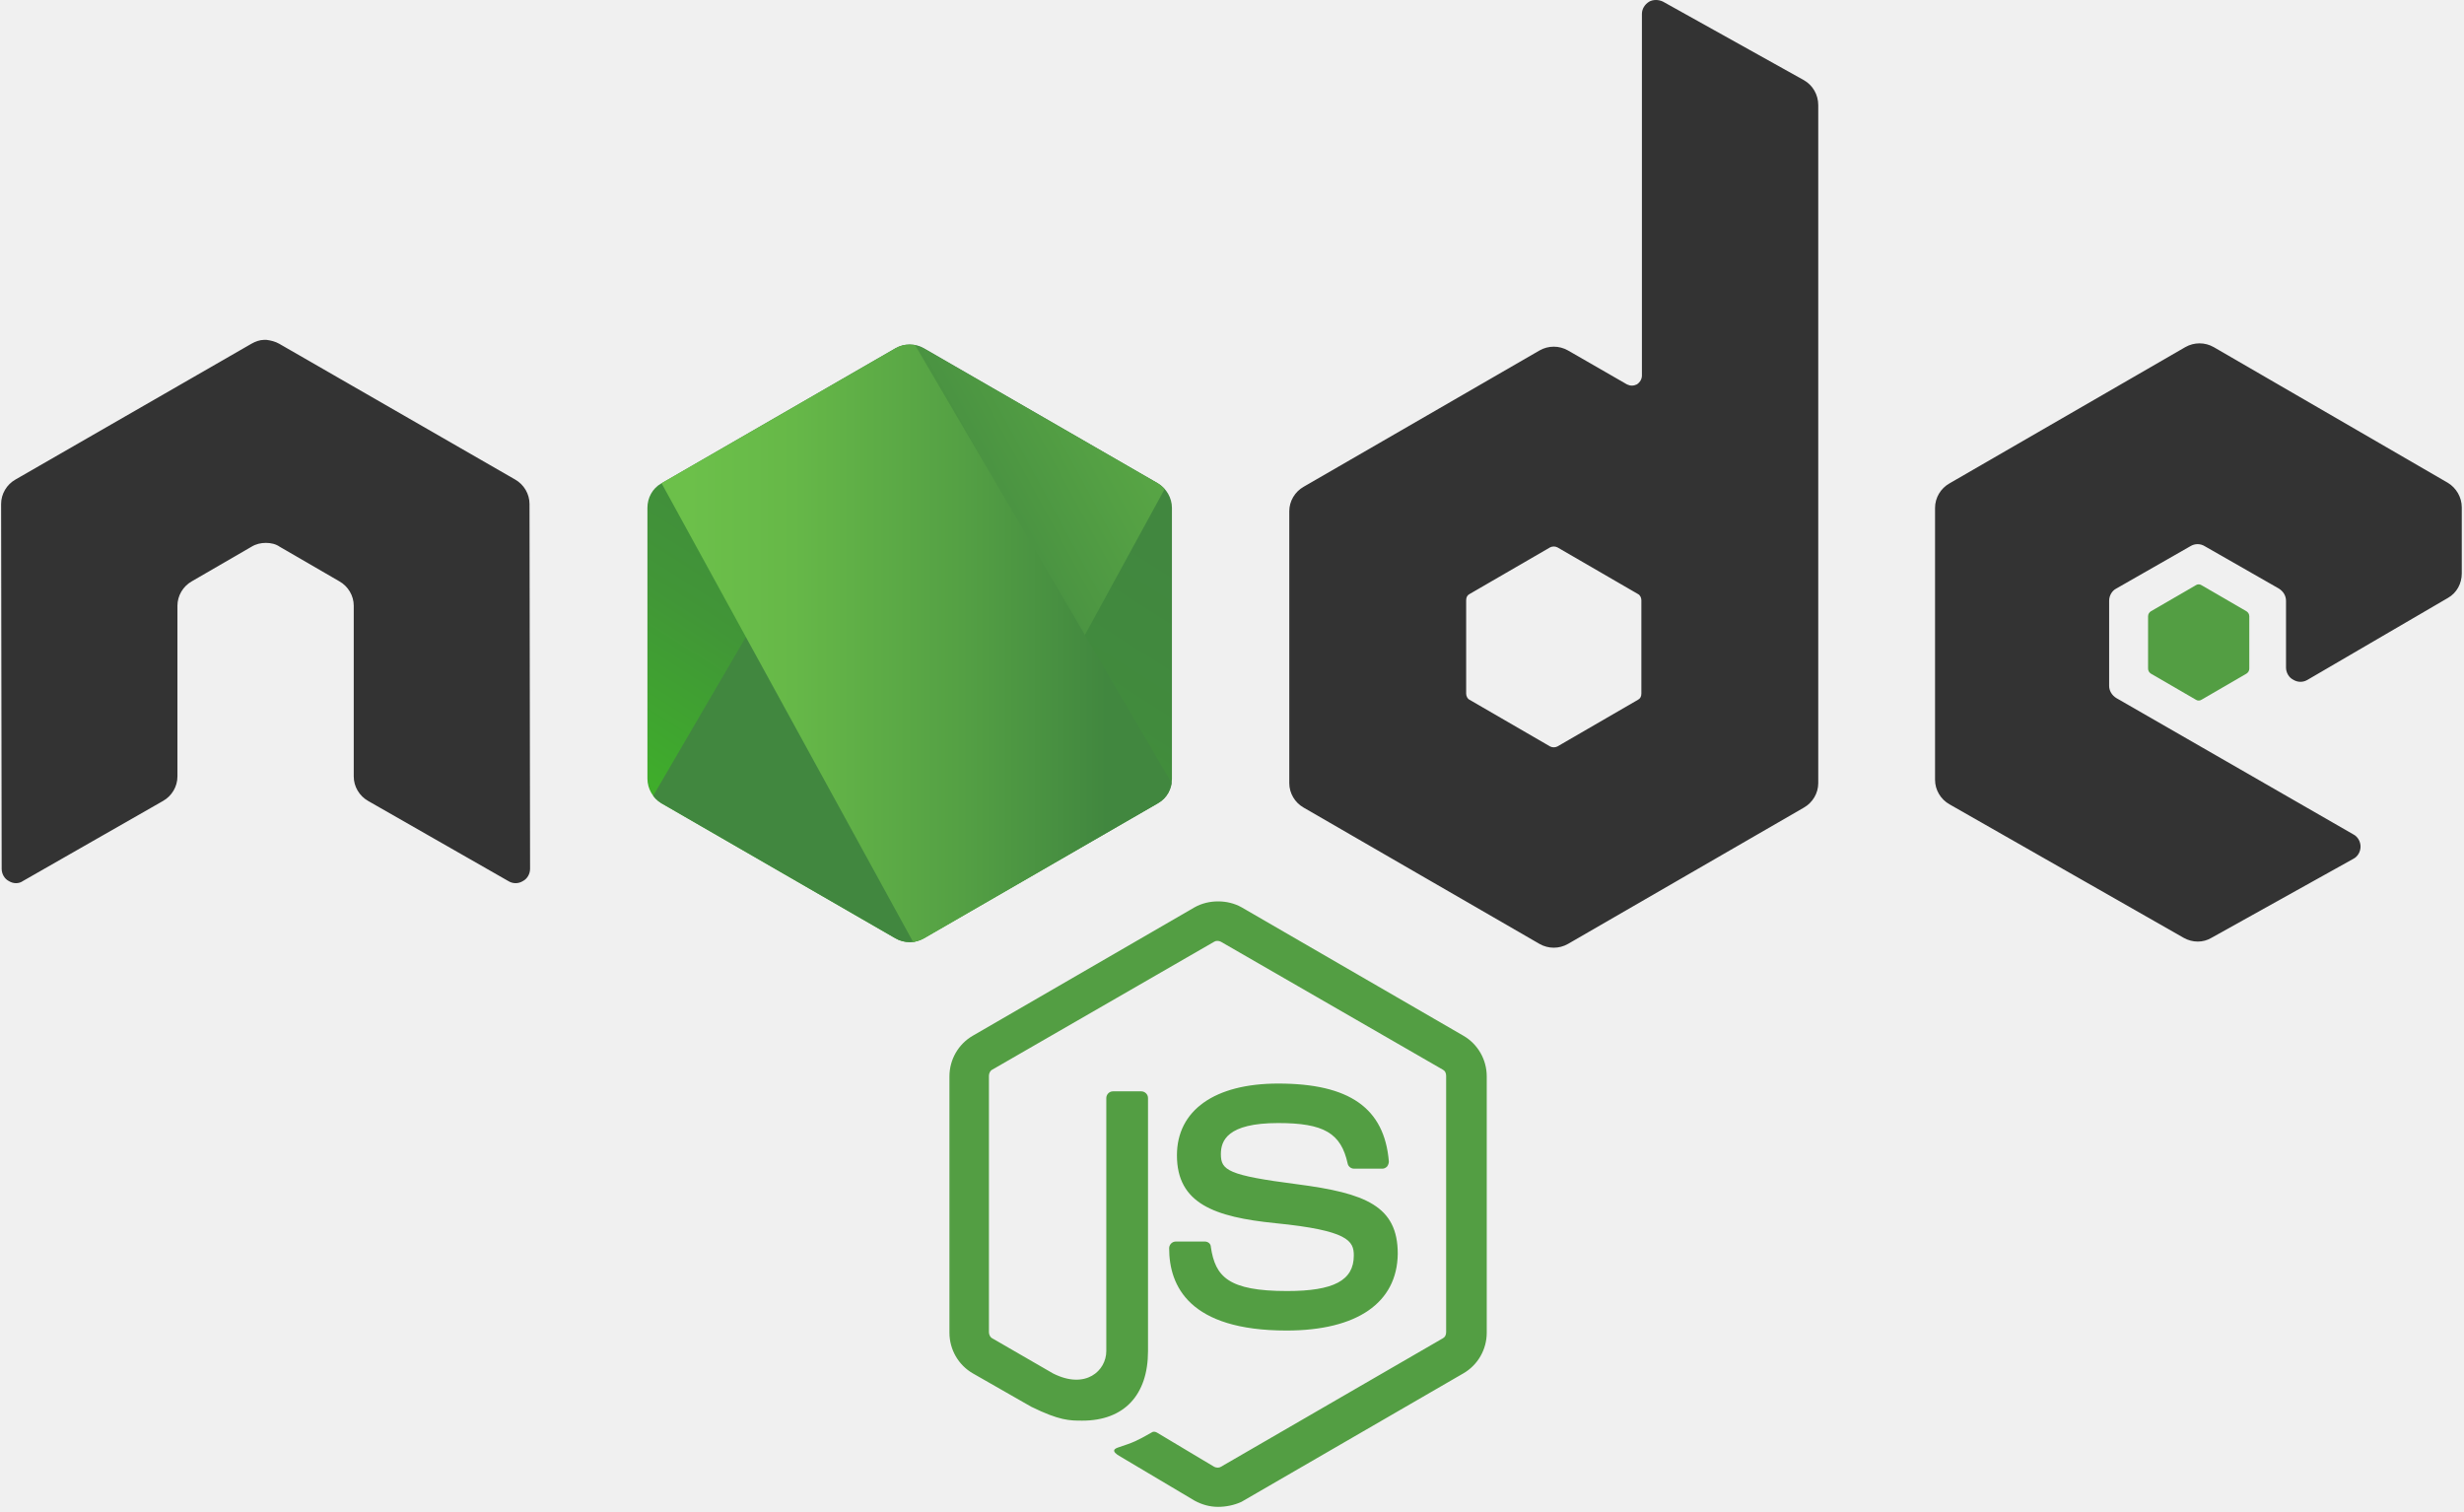
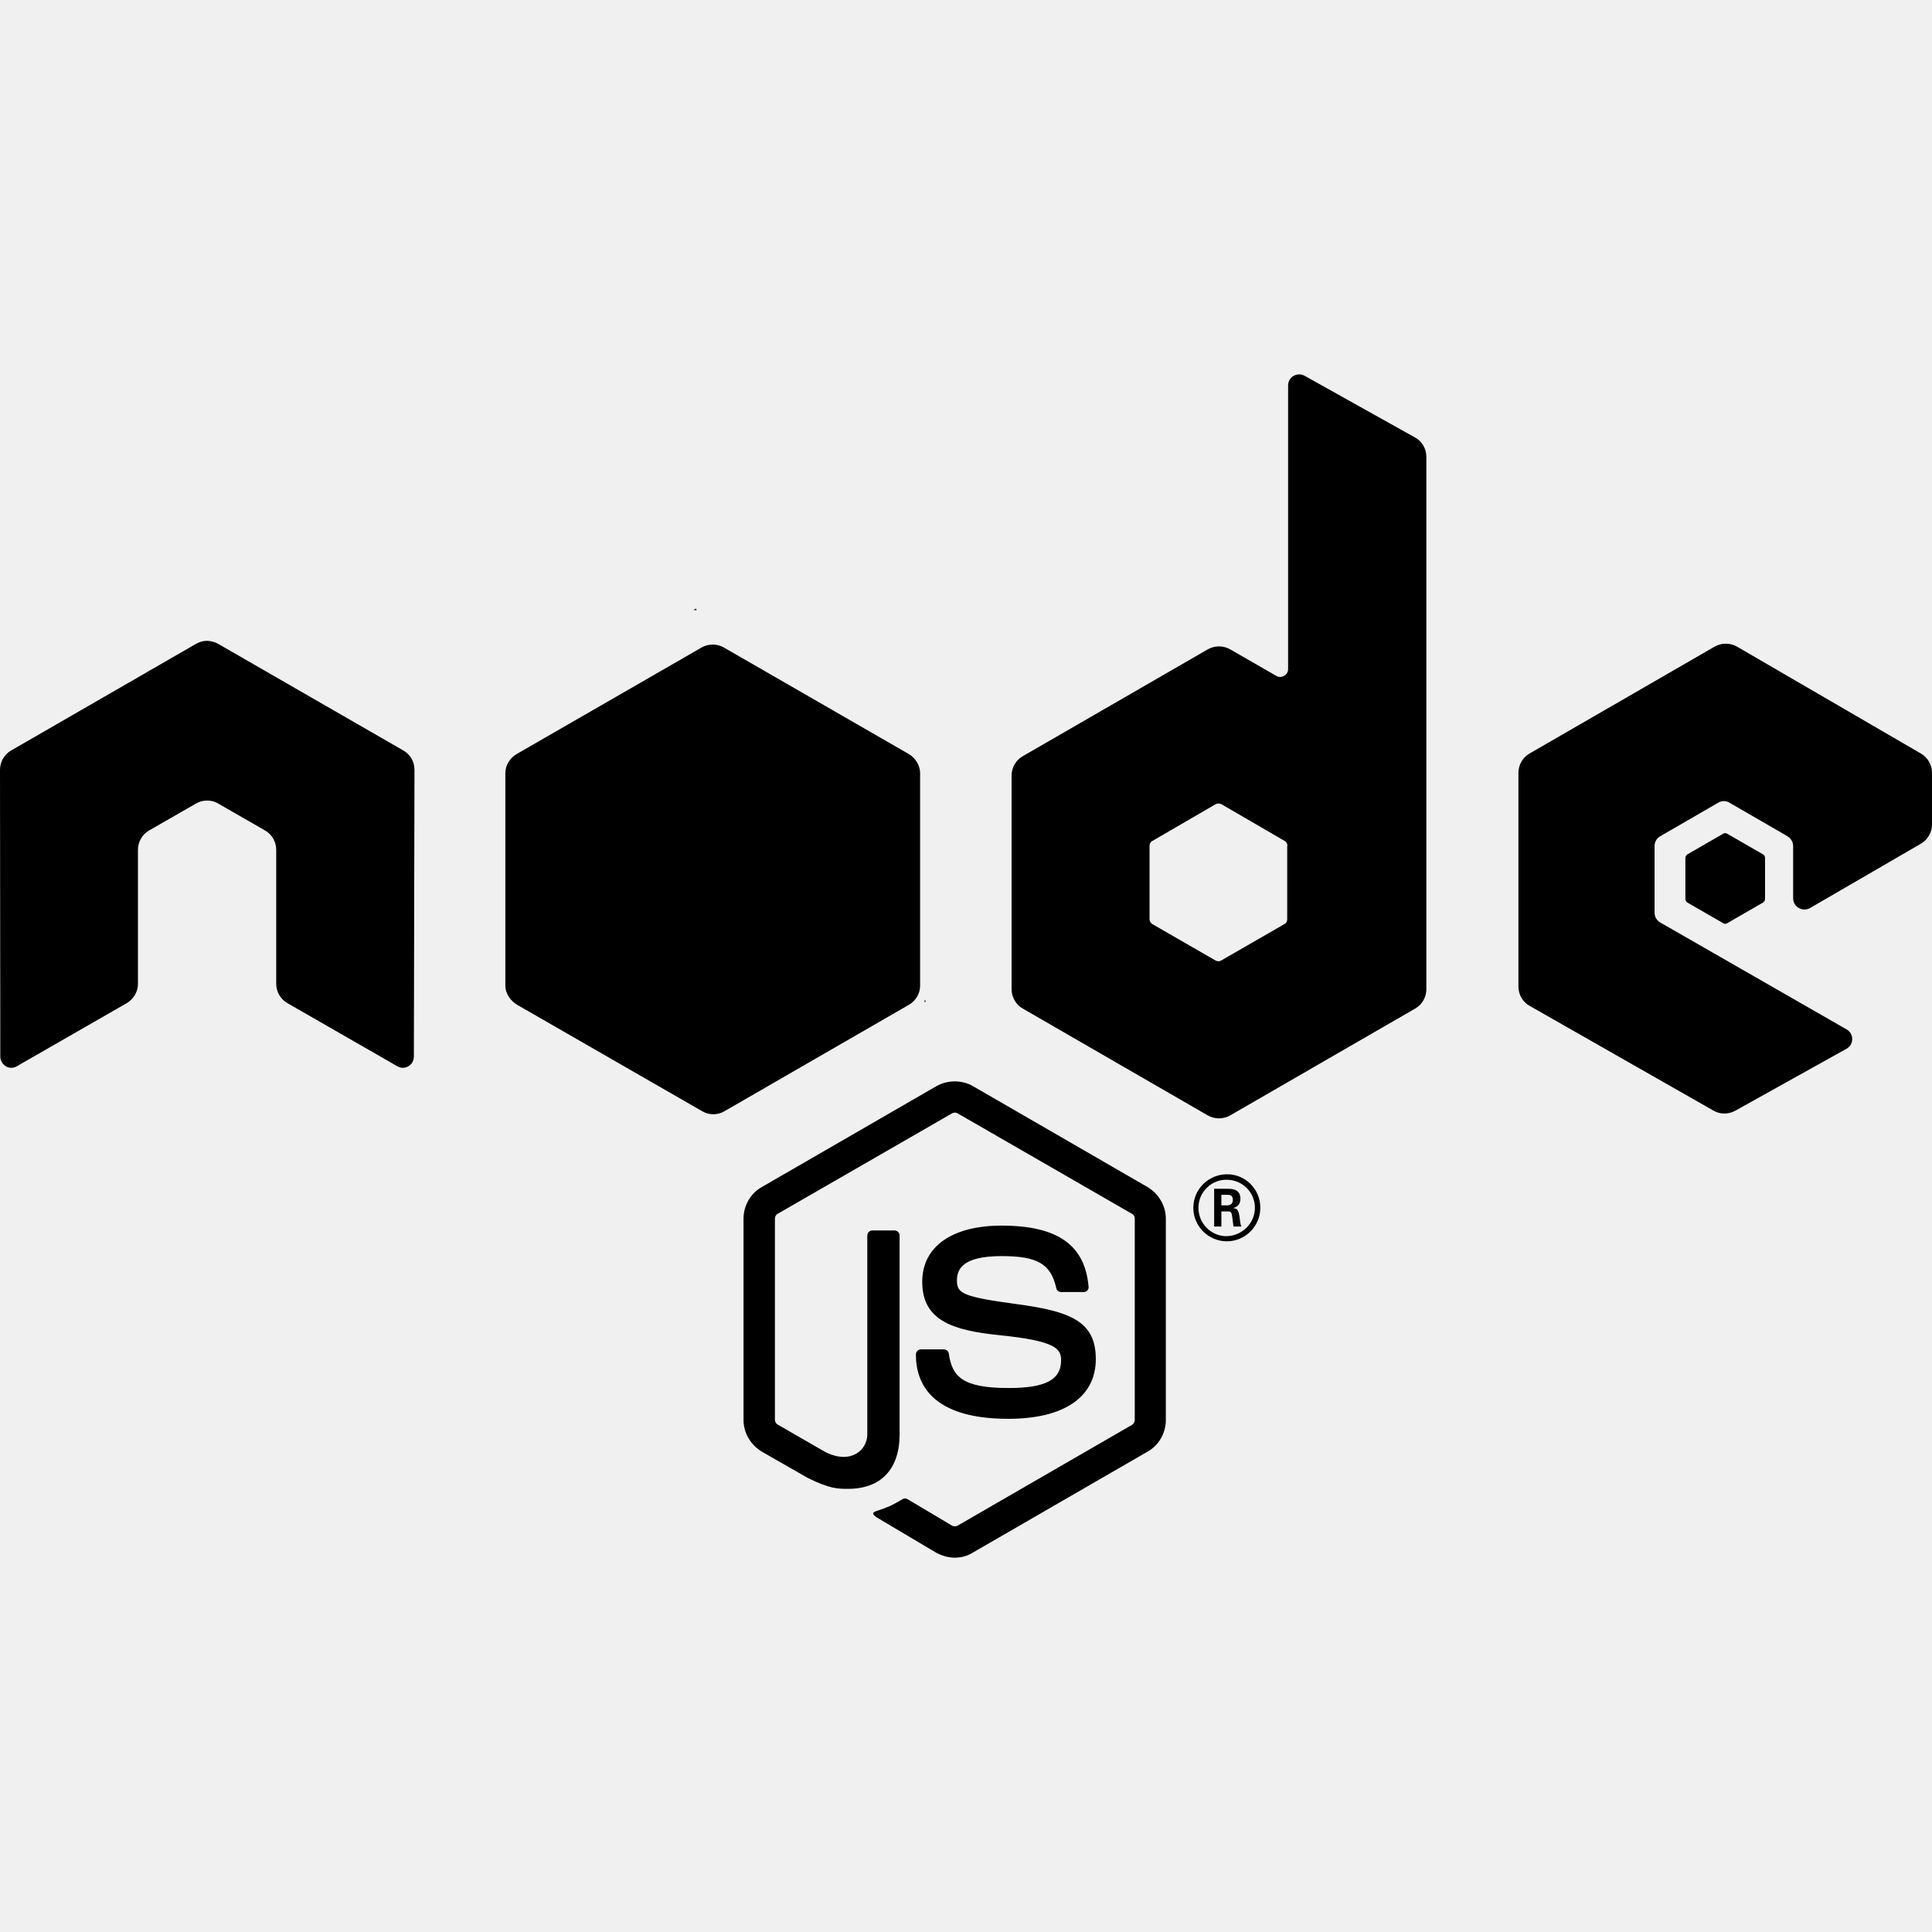
- <svg xmlns="http://www.w3.org/2000/svg" xmlns:xlink="http://www.w3.org/1999/xlink" preserveAspectRatio="xMidYMid" viewBox="0 0 512 314" id="nodejs">
-   <defs>
-     <linearGradient id="b" x1="68.188%" x2="27.823%" y1="17.487%" y2="89.755%">
-       <stop offset="0%" stop-color="#41873F" />
-       <stop offset="32.88%" stop-color="#418B3D" />
-       <stop offset="63.52%" stop-color="#419637" />
-       <stop offset="93.19%" stop-color="#3FA92D" />
-       <stop offset="100%" stop-color="#3FAE2A" />
-     </linearGradient>
-     <linearGradient id="d" x1="43.277%" x2="159.245%" y1="55.169%" y2="-18.306%">
-       <stop offset="13.76%" stop-color="#41873F" />
-       <stop offset="40.32%" stop-color="#54A044" />
-       <stop offset="71.36%" stop-color="#66B848" />
-       <stop offset="90.81%" stop-color="#6CC04A" />
-     </linearGradient>
-     <linearGradient id="e" x1="-4413.77%" x2="5327.93%" y1="13.43%" y2="13.43%">
-       <stop offset="9.192%" stop-color="#6CC04A" />
-       <stop offset="28.64%" stop-color="#66B848" />
-       <stop offset="59.68%" stop-color="#54A044" />
-       <stop offset="86.24%" stop-color="#41873F" />
-     </linearGradient>
-     <linearGradient id="f" x1="-4.389%" x2="101.499%" y1="49.997%" y2="49.997%">
-       <stop offset="9.192%" stop-color="#6CC04A" />
-       <stop offset="28.64%" stop-color="#66B848" />
-       <stop offset="59.68%" stop-color="#54A044" />
-       <stop offset="86.24%" stop-color="#41873F" />
-     </linearGradient>
-     <linearGradient id="g" x1="-9713.77%" x2="27.93%" y1="36.21%" y2="36.21%">
-       <stop offset="9.192%" stop-color="#6CC04A" />
-       <stop offset="28.64%" stop-color="#66B848" />
-       <stop offset="59.68%" stop-color="#54A044" />
-       <stop offset="86.24%" stop-color="#41873F" />
-     </linearGradient>
-     <linearGradient id="h" x1="-103.861%" x2="100.797%" y1="50.275%" y2="50.275%">
-       <stop offset="9.192%" stop-color="#6CC04A" />
-       <stop offset="28.64%" stop-color="#66B848" />
-       <stop offset="59.68%" stop-color="#54A044" />
-       <stop offset="86.24%" stop-color="#41873F" />
-     </linearGradient>
-     <linearGradient id="i" x1="130.613%" x2="4.393%" y1="-211.069%" y2="201.605%">
-       <stop offset="0%" stop-color="#41873F" />
-       <stop offset="32.88%" stop-color="#418B3D" />
-       <stop offset="63.52%" stop-color="#419637" />
-       <stop offset="93.19%" stop-color="#3FA92D" />
-       <stop offset="100%" stop-color="#3FAE2A" />
-     </linearGradient>
-     <path id="a" d="M57.903 1.85a5.957 5.957 0 0 0-5.894 0L3.352 29.933c-1.85 1.04-2.89 3.005-2.89 5.085v56.286c0 2.08 1.156 4.045 2.89 5.085l48.657 28.085a5.957 5.957 0 0 0 5.894 0l48.658-28.085c1.849-1.04 2.89-3.005 2.89-5.085V35.019c0-2.08-1.157-4.045-2.89-5.085L57.903 1.85z" />
-   </defs>
-   <g>
-     <path fill="#539E43" d="M253.11 313.094c-1.733 0-3.351-.462-4.854-1.271l-15.371-9.13c-2.312-1.272-1.156-1.734-.462-1.965 3.12-1.04 3.698-1.272 6.934-3.12.347-.232.81-.116 1.156.115l11.789 7.05c.462.231 1.04.231 1.386 0l46.115-26.698c.462-.231.694-.694.694-1.271v-53.28c0-.579-.232-1.04-.694-1.272l-46.115-26.582c-.462-.232-1.04-.232-1.386 0l-46.115 26.582c-.462.231-.694.809-.694 1.271v53.28c0 .463.232 1.04.694 1.272l12.598 7.281c6.819 3.467 11.095-.578 11.095-4.623v-52.587c0-.693.578-1.387 1.387-1.387h5.894c.694 0 1.387.578 1.387 1.387v52.587c0 9.13-4.97 14.447-13.638 14.447-2.658 0-4.738 0-10.633-2.89l-12.135-6.934c-3.005-1.733-4.854-4.97-4.854-8.437v-53.28c0-3.467 1.849-6.704 4.854-8.437l46.114-26.698c2.89-1.618 6.82-1.618 9.709 0l46.114 26.698c3.005 1.733 4.855 4.97 4.855 8.437v53.28c0 3.467-1.85 6.704-4.855 8.437l-46.114 26.698c-1.503.694-3.236 1.04-4.854 1.04zm14.216-36.637c-20.225 0-24.386-9.246-24.386-17.105 0-.694.578-1.387 1.387-1.387h6.01c.693 0 1.271.462 1.271 1.156.925 6.125 3.583 9.13 15.834 9.13 9.708 0 13.87-2.196 13.87-7.397 0-3.005-1.157-5.2-16.297-6.703-12.598-1.272-20.457-4.045-20.457-14.1 0-9.362 7.86-14.91 21.035-14.91 14.793 0 22.075 5.086 23 16.18 0 .348-.116.694-.347 1.041-.232.231-.578.462-.925.462h-6.01c-.578 0-1.156-.462-1.271-1.04-1.387-6.356-4.97-8.437-14.447-8.437-10.633 0-11.905 3.699-11.905 6.472 0 3.352 1.503 4.392 15.834 6.241 14.216 1.85 20.92 4.508 20.92 14.447-.116 10.171-8.437 15.95-23.116 15.95z" />
-     <path fill="#333" d="M110.028 104.712c0-2.08-1.156-4.046-3.005-5.086l-49.004-28.2c-.81-.463-1.734-.694-2.658-.81h-.463c-.924 0-1.849.347-2.658.81l-49.004 28.2c-1.85 1.04-3.005 3.005-3.005 5.086l.116 75.817c0 1.04.578 2.08 1.502 2.543.925.578 2.08.578 2.89 0l29.125-16.643c1.849-1.04 3.005-3.005 3.005-5.085v-35.482c0-2.08 1.155-4.045 3.005-5.085l12.366-7.166c.925-.578 1.965-.81 3.005-.81 1.04 0 2.08.232 2.89.81l12.366 7.166c1.85 1.04 3.005 3.004 3.005 5.085v35.482c0 2.08 1.156 4.045 3.005 5.085l29.125 16.643c.925.578 2.08.578 3.005 0 .925-.463 1.503-1.503 1.503-2.543l-.116-75.817zM345.571.347c-.924-.463-2.08-.463-2.89 0-.924.578-1.502 1.502-1.502 2.542v75.125c0 .693-.346 1.386-1.04 1.849-.693.346-1.387.346-2.08 0l-12.251-7.05a5.957 5.957 0 0 0-5.895 0l-49.004 28.316c-1.849 1.04-3.005 3.005-3.005 5.085v56.516c0 2.08 1.156 4.046 3.005 5.086l49.004 28.316a5.957 5.957 0 0 0 5.895 0l49.004-28.316c1.849-1.04 3.005-3.005 3.005-5.086V21.844c0-2.196-1.156-4.16-3.005-5.201L345.572.347zm-4.507 143.776c0 .578-.231 1.04-.694 1.271l-16.758 9.708a1.714 1.714 0 0 1-1.503 0l-16.758-9.708c-.463-.231-.694-.809-.694-1.271v-19.417c0-.578.231-1.04.694-1.271l16.758-9.709a1.714 1.714 0 0 1 1.503 0l16.758 9.709c.463.23.694.809.694 1.271v19.417zM508.648 124.244c1.85-1.04 2.89-3.005 2.89-5.086v-13.753c0-2.08-1.156-4.045-2.89-5.085l-48.657-28.2a5.957 5.957 0 0 0-5.894 0l-49.004 28.315c-1.85 1.04-3.005 3.005-3.005 5.086v56.516c0 2.08 1.155 4.045 3.005 5.085l48.657 27.738c1.85 1.04 4.045 1.04 5.779 0L489 178.45c.925-.463 1.503-1.503 1.503-2.543 0-1.04-.578-2.08-1.503-2.543l-49.235-28.316c-.924-.577-1.502-1.502-1.502-2.542v-17.683c0-1.04.578-2.08 1.502-2.543l15.372-8.784a2.821 2.821 0 0 1 3.005 0l15.371 8.784c.925.578 1.503 1.502 1.503 2.543v13.869c0 1.04.578 2.08 1.502 2.542.925.578 2.08.578 3.005 0l29.125-16.99z" />
-     <path fill="#539E43" d="M456.293 121.586a1.05 1.05 0 0 1 1.155 0l9.362 5.432c.347.23.578.577.578 1.04v10.864c0 .462-.231.809-.578 1.04l-9.362 5.432a1.05 1.05 0 0 1-1.155 0l-9.362-5.432c-.347-.231-.578-.578-.578-1.04v-10.864c0-.463.231-.81.578-1.04l9.362-5.432z" />
-     <g transform="translate(134.068 70.501)">
-       <mask id="c" fill="#fff">
-         <use xlink:href="#a" />
-       </mask>
-       <use xlink:href="#a" fill="url(#b)" />
-       <g mask="url(#c)">
-         <path d="M51.893 1.85L3.121 29.933C1.27 30.974 0 32.94 0 35.02v56.286c0 1.387.578 2.658 1.502 3.698L56.285 1.156c-1.387-.231-3.005-.116-4.392.693zM56.632 125.053c.462-.116.925-.347 1.387-.578l48.773-28.085c1.85-1.04 3.005-3.005 3.005-5.085V35.019c0-1.502-.694-3.005-1.734-4.045l-51.43 94.079z" fill="none" />
-         <path fill="url(#d)" d="M106.676 29.934L57.788 1.85a8.025 8.025 0 0 0-1.503-.578L1.502 95.12a6.082 6.082 0 0 0 1.619 1.387l48.888 28.085c1.387.809 3.005 1.04 4.507.577l51.432-94.078c-.347-.462-.81-.81-1.272-1.156z" />
-       </g>
-       <g mask="url(#c)">
-         <path d="M109.797 91.305V35.019c0-2.08-1.271-4.045-3.12-5.085L57.786 1.85a5.106 5.106 0 0 0-1.848-.693l53.511 91.42c.231-.347.347-.809.347-1.271zM3.12 29.934C1.272 30.974 0 32.94 0 35.02v56.286c0 2.08 1.387 4.045 3.12 5.085l48.889 28.085c1.156.693 2.427.925 3.814.693L3.467 29.818l-.346.116z" fill="none" />
-         <path fill="url(#e)" fill-rule="evenodd" d="M50.391.809l-.693.347h.924l-.231-.347z" transform="translate(0 -9.246)" />
-         <path fill="url(#f)" fill-rule="evenodd" d="M106.792 105.636c1.387-.809 2.427-2.196 2.89-3.698L56.053 10.402c-1.387-.231-2.89-.116-4.16.693L3.351 39.065l52.355 95.465a8.057 8.057 0 0 0 2.196-.693l48.889-28.2z" transform="translate(0 -9.246)" />
-         <path fill="url(#g)" fill-rule="evenodd" d="M111.3 104.712l-.347-.578v.809l.346-.231z" transform="translate(0 -9.246)" />
-         <path fill="url(#h)" fill-rule="evenodd" d="M106.792 105.636l-48.773 28.085a6.973 6.973 0 0 1-2.196.693l.925 1.734 54.089-31.32v-.694l-1.387-2.312c-.231 1.618-1.271 3.005-2.658 3.814z" transform="translate(0 -9.246)" />
-         <path fill="url(#i)" fill-rule="evenodd" d="M106.792 105.636l-48.773 28.085a6.973 6.973 0 0 1-2.196.693l.925 1.734 54.089-31.32v-.694l-1.387-2.312c-.231 1.618-1.271 3.005-2.658 3.814z" transform="translate(0 -9.246)" />
-       </g>
-     </g>
-   </g>
+ <svg xmlns="http://www.w3.org/2000/svg" viewBox="0 0 640 640">
+   <path fill="currentColor" d="M316.3 516C314.2 516 312.1 515.4 310.2 514.4L291 503C288.1 501.4 289.5 500.8 290.5 500.5C294.3 499.2 295.1 498.9 299.2 496.5C299.6 496.3 300.2 496.4 300.6 496.6L315.4 505.4C315.9 505.7 316.7 505.7 317.2 505.4L375 472C375.5 471.7 375.9 471.1 375.9 470.4L375.9 403.7C375.9 403 375.6 402.4 375 402.1L317.2 368.8C316.7 368.5 316 368.5 315.4 368.8L257.6 402.1C257 402.4 256.7 403.1 256.7 403.7L256.7 470.4C256.7 471 257.1 471.6 257.6 471.9L273.4 481C282 485.3 287.3 480.2 287.3 475.2L287.3 409.3C287.3 408.4 288 407.6 289 407.6L296.3 407.6C297.2 407.6 298 408.3 298 409.3L298 475.2C298 486.7 291.8 493.2 280.9 493.2C277.6 493.2 274.9 493.2 267.6 489.6L252.4 480.9C248.7 478.7 246.3 474.7 246.3 470.4L246.3 403.7C246.3 399.4 248.6 395.3 252.4 393.2L310.2 359.8C313.9 357.7 318.7 357.7 322.3 359.8L380.1 393.2C383.8 395.4 386.2 399.4 386.2 403.7L386.2 470.4C386.2 474.7 383.9 478.8 380.1 480.9L322.3 514.3C320.6 515.4 318.5 516 316.3 516zM363 450.2C363 437.7 354.6 434.4 336.8 432C318.8 429.6 317 428.4 317 424.2C317 420.7 318.5 416.1 331.8 416.1C343.7 416.1 348.1 418.7 349.9 426.7C350.1 427.5 350.7 428 351.5 428L359 428C359.5 428 359.9 427.8 360.2 427.5C360.5 427.1 360.7 426.7 360.6 426.2C359.4 412.4 350.3 406 331.8 406C315.3 406 305.5 413 305.5 424.6C305.5 437.3 315.3 440.7 331.1 442.3C350 444.2 351.5 446.9 351.5 450.6C351.5 457.1 346.3 459.8 334.1 459.8C318.8 459.8 315.4 456 314.3 448.4C314.2 447.6 313.5 447 312.6 447L305.1 447C304.2 447 303.4 447.7 303.4 448.7C303.4 458.4 308.7 470 334 470C352.5 470 363 462.8 363 450.2zM417.5 400.1C417.5 406.2 412.5 411.2 406.4 411.2C400.3 411.2 395.3 406.2 395.3 400.1C395.3 393.8 400.5 389 406.4 389C412.4 388.9 417.5 393.8 417.5 400.1zM415.7 400.1C415.7 394.9 411.5 390.8 406.3 390.8C401.2 390.8 397 394.9 397 400.1C397 405.3 401.2 409.5 406.3 409.5C411.5 409.4 415.7 405.2 415.7 400.1zM411.2 406.3L408.6 406.3C408.5 405.7 408.1 402.5 408.1 402.4C407.9 401.7 407.7 401.3 406.8 401.3L404.6 401.3L404.6 406.3L402.2 406.3L402.2 393.8L406.5 393.8C408 393.8 410.9 393.8 410.9 397.1C410.9 399.4 409.4 399.9 408.5 400.2C410.2 400.3 410.3 401.4 410.6 403C410.7 404 410.9 405.7 411.2 406.3zM408.4 397.5C408.4 395.8 407.2 395.8 406.6 395.8L404.6 395.8L404.6 399.3L406.5 399.3C408.1 399.3 408.4 398.2 408.4 397.5zM137.3 255C137.3 252.3 135.9 249.9 133.6 248.6L72.3 213.3C71.3 212.7 70.1 212.4 68.9 212.3L68.3 212.3C67.1 212.3 66 212.7 64.9 213.3L3.7 248.6C1.4 249.9 0 252.4 0 255L.1 350C.1 351.3 .8 352.5 1.9 353.2C3 353.9 4.4 353.9 5.6 353.2L42 332.3C44.3 330.9 45.7 328.5 45.7 325.9L45.7 281.5C45.7 278.9 47.1 276.4 49.4 275.1L64.9 266.2C66.1 265.5 67.3 265.2 68.6 265.2C69.9 265.2 71.2 265.5 72.3 266.2L87.8 275.1C90.1 276.4 91.5 278.9 91.5 281.5L91.5 325.9C91.5 328.5 92.9 331 95.2 332.3L131.6 353.2C132.7 353.9 134.2 353.9 135.3 353.2C136.4 352.6 137.1 351.3 137.1 350L137.3 255zM472.5 151.3L472.5 327.7C472.5 330.3 471.1 332.8 468.8 334.1L407.5 369.5C405.2 370.8 402.4 370.8 400.1 369.5L338.8 334.1C336.5 332.8 335.1 330.3 335.1 327.7L335.1 256.9C335.1 254.3 336.5 251.8 338.8 250.5L400.1 215.1C402.4 213.8 405.2 213.8 407.5 215.1L422.8 223.9C424.5 224.9 426.7 223.6 426.7 221.7L426.7 127.7C426.7 124.9 429.7 123.1 432.2 124.5L468.7 144.9C471 146.1 472.5 148.6 472.5 151.3zM426.5 280.2C426.5 279.5 426.1 278.9 425.6 278.6L404.6 266.4C404 266.1 403.3 266.1 402.7 266.4L381.7 278.6C381.1 278.9 380.8 279.5 380.8 280.2L380.8 304.5C380.8 305.2 381.2 305.8 381.7 306.1L402.7 318.2C403.3 318.5 404 318.5 404.5 318.2L425.5 306.1C426.1 305.8 426.4 305.2 426.4 304.5L426.4 280.2L426.5 280.2zM636.3 279.5C638.6 278.2 640 275.7 640 273.1L640 256C640 253.4 638.6 250.9 636.3 249.6L575.4 214.2C573.1 212.9 570.3 212.9 568 214.2L506.7 249.6C504.4 250.9 503 253.4 503 256L503 326.8C503 329.5 504.4 331.9 506.7 333.2L567.6 367.9C569.8 369.2 572.6 369.2 574.9 367.9L611.7 347.4C614.2 346 614.2 342.4 611.7 341L550 305.6C548.8 304.9 548.1 303.7 548.1 302.4L548.1 280.2C548.1 278.9 548.8 277.7 550 277L569.2 265.9C570.3 265.2 571.8 265.2 572.9 265.9L592.1 277C593.2 277.7 594 278.9 594 280.2L594 297.6C594 300.4 597.1 302.2 599.6 300.8L636.3 279.5zM559 283C558.6 283.3 558.3 283.7 558.3 284.2L558.3 297.8C558.3 298.3 558.6 298.8 559 299L570.8 305.8C571.2 306.1 571.8 306.1 572.2 305.8L584 299C584.4 298.7 584.7 298.3 584.7 297.8L584.7 284.2C584.7 283.7 584.4 283.2 584 283L572.2 276.2C571.8 275.9 571.2 275.9 570.8 276.2L559 283zM304.8 326.5L304.8 256.1C304.8 253.5 303.2 251 300.9 249.7L239.8 214.5C237.7 213.3 234.8 213.1 232.4 214.5L171.3 249.7C169 251 167.4 253.4 167.4 256.1L167.4 326.5C167.4 329.3 169.3 331.7 171.4 332.9L232.6 368.1C235 369.5 237.8 369.4 240 368.1L301 332.9C302.8 331.9 304.1 330.2 304.6 328.2C304.7 327.7 304.8 327.1 304.8 326.5zM230.5 201.6L229.7 202.1L230.8 202.1L230.5 201.6zM306.7 331.8L306.3 331.1L306.3 332L306.7 331.8z" />
</svg>
